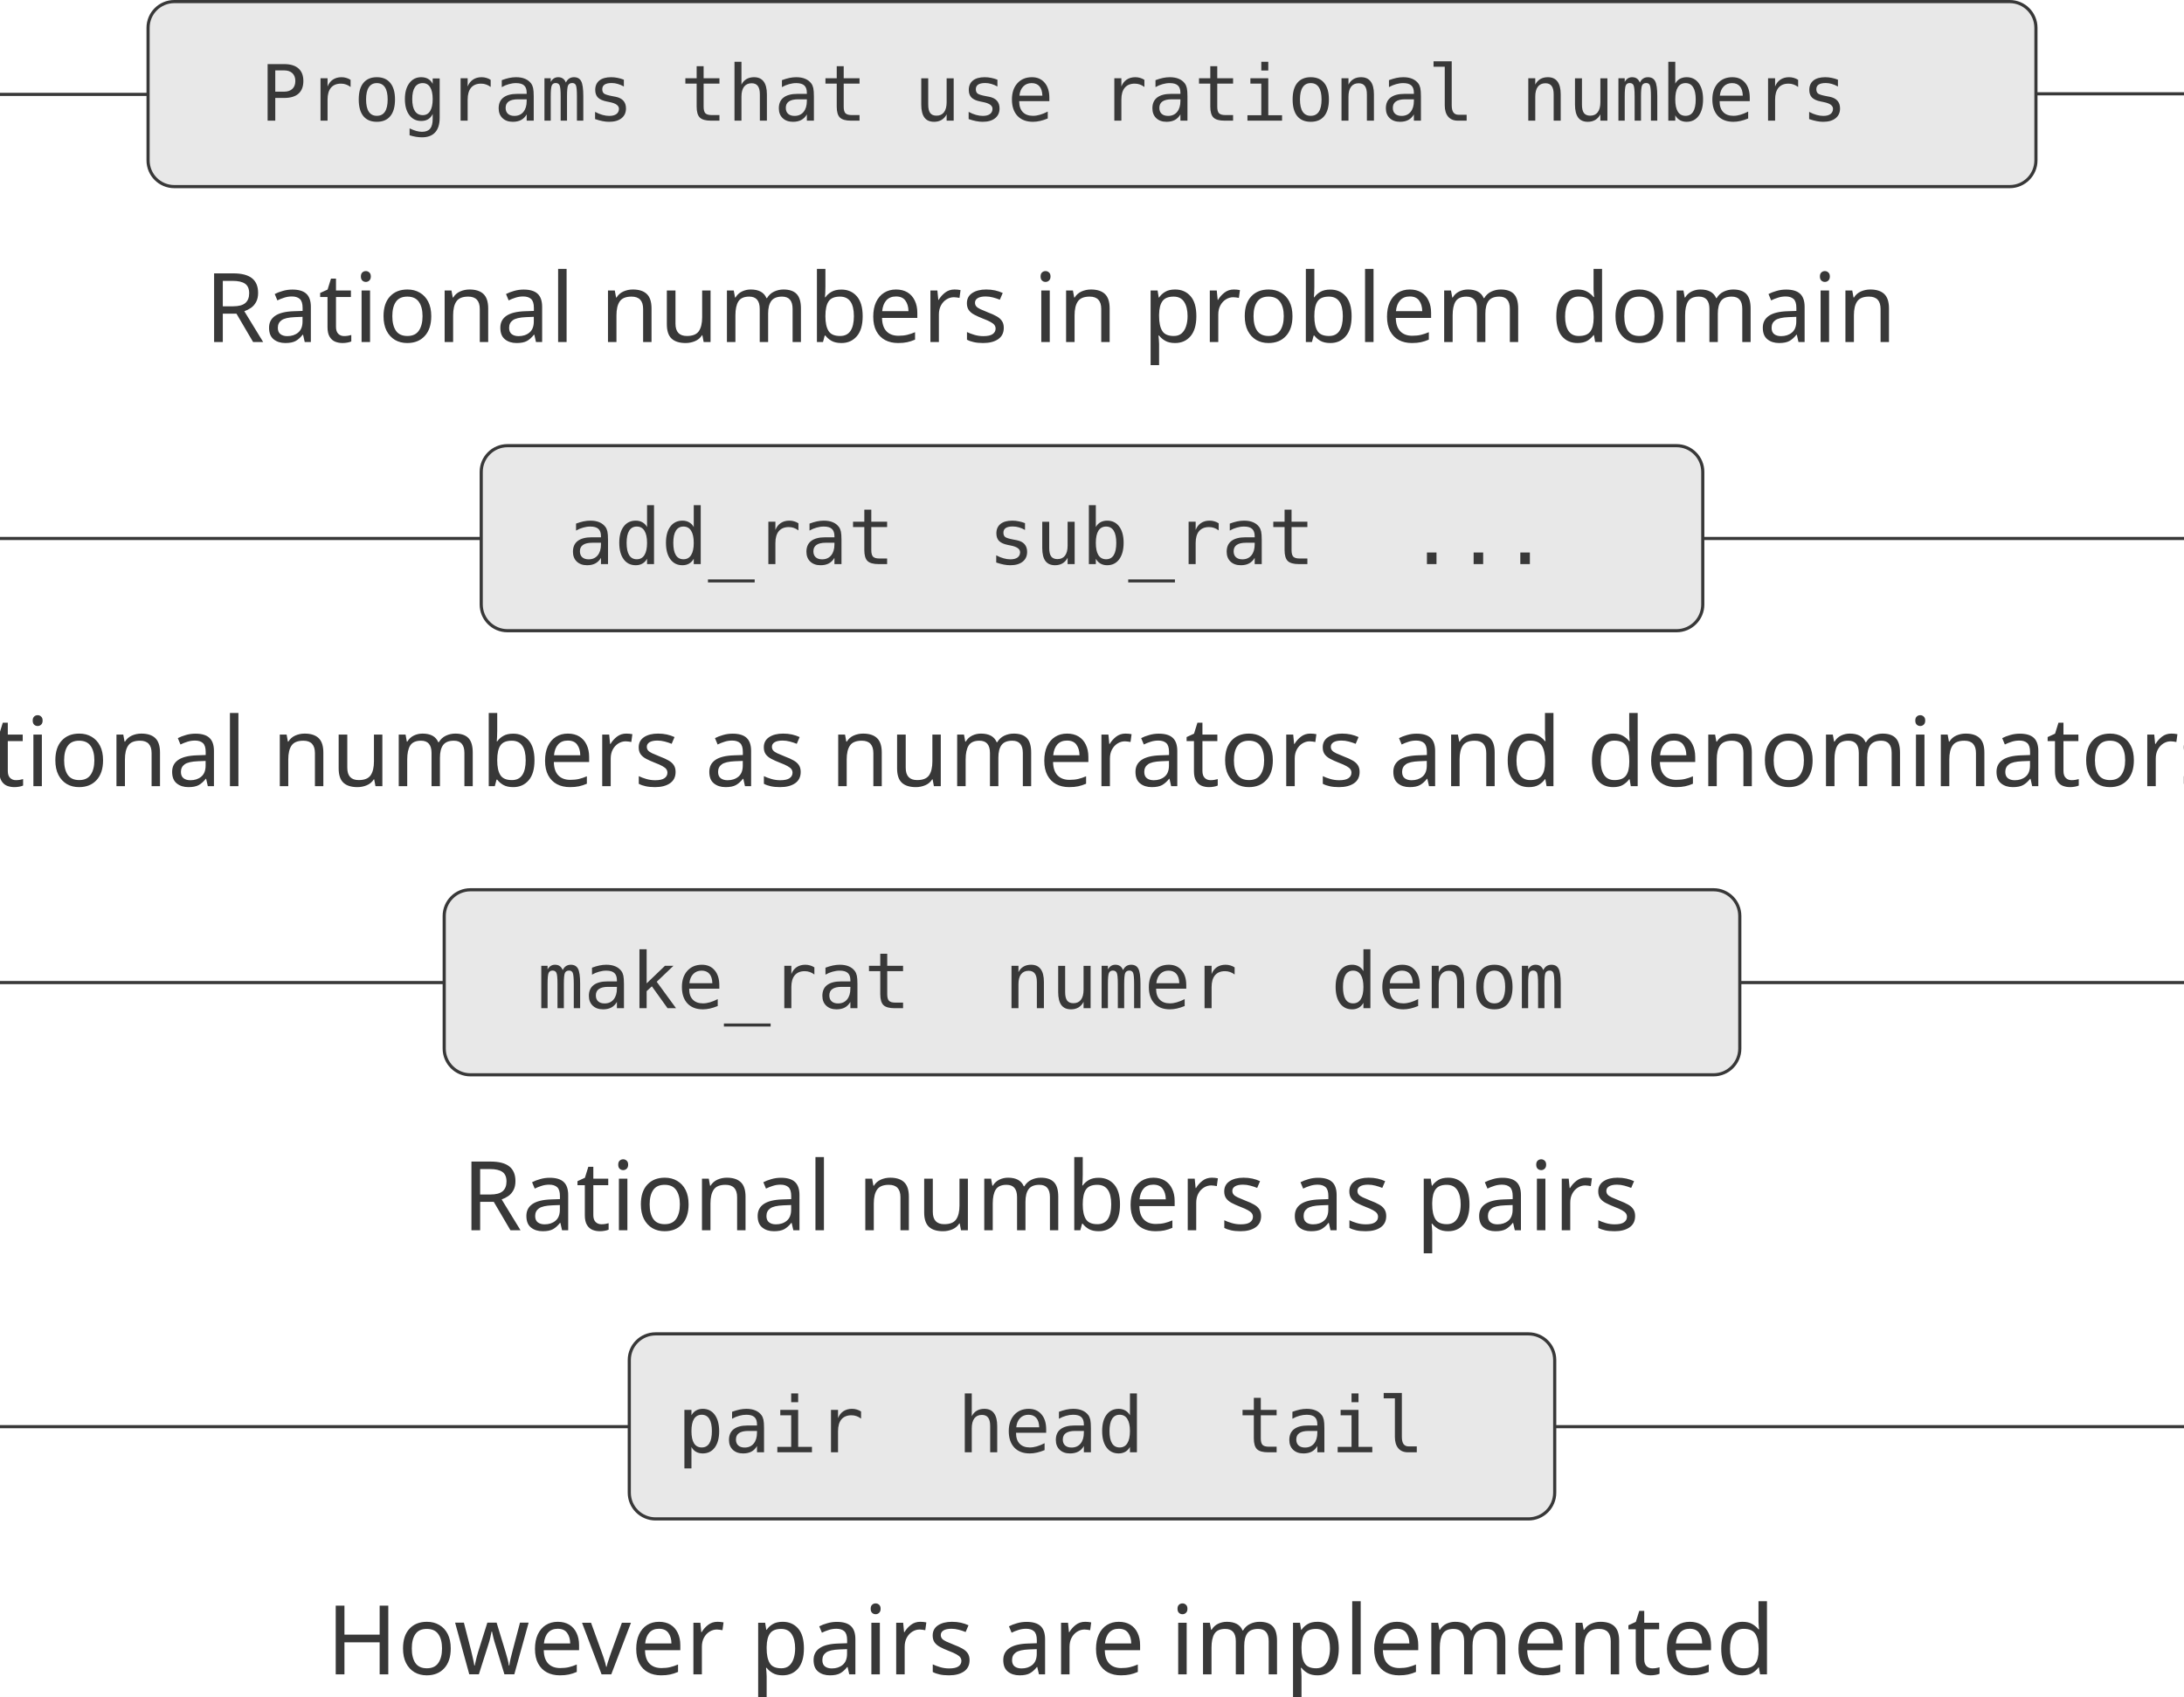
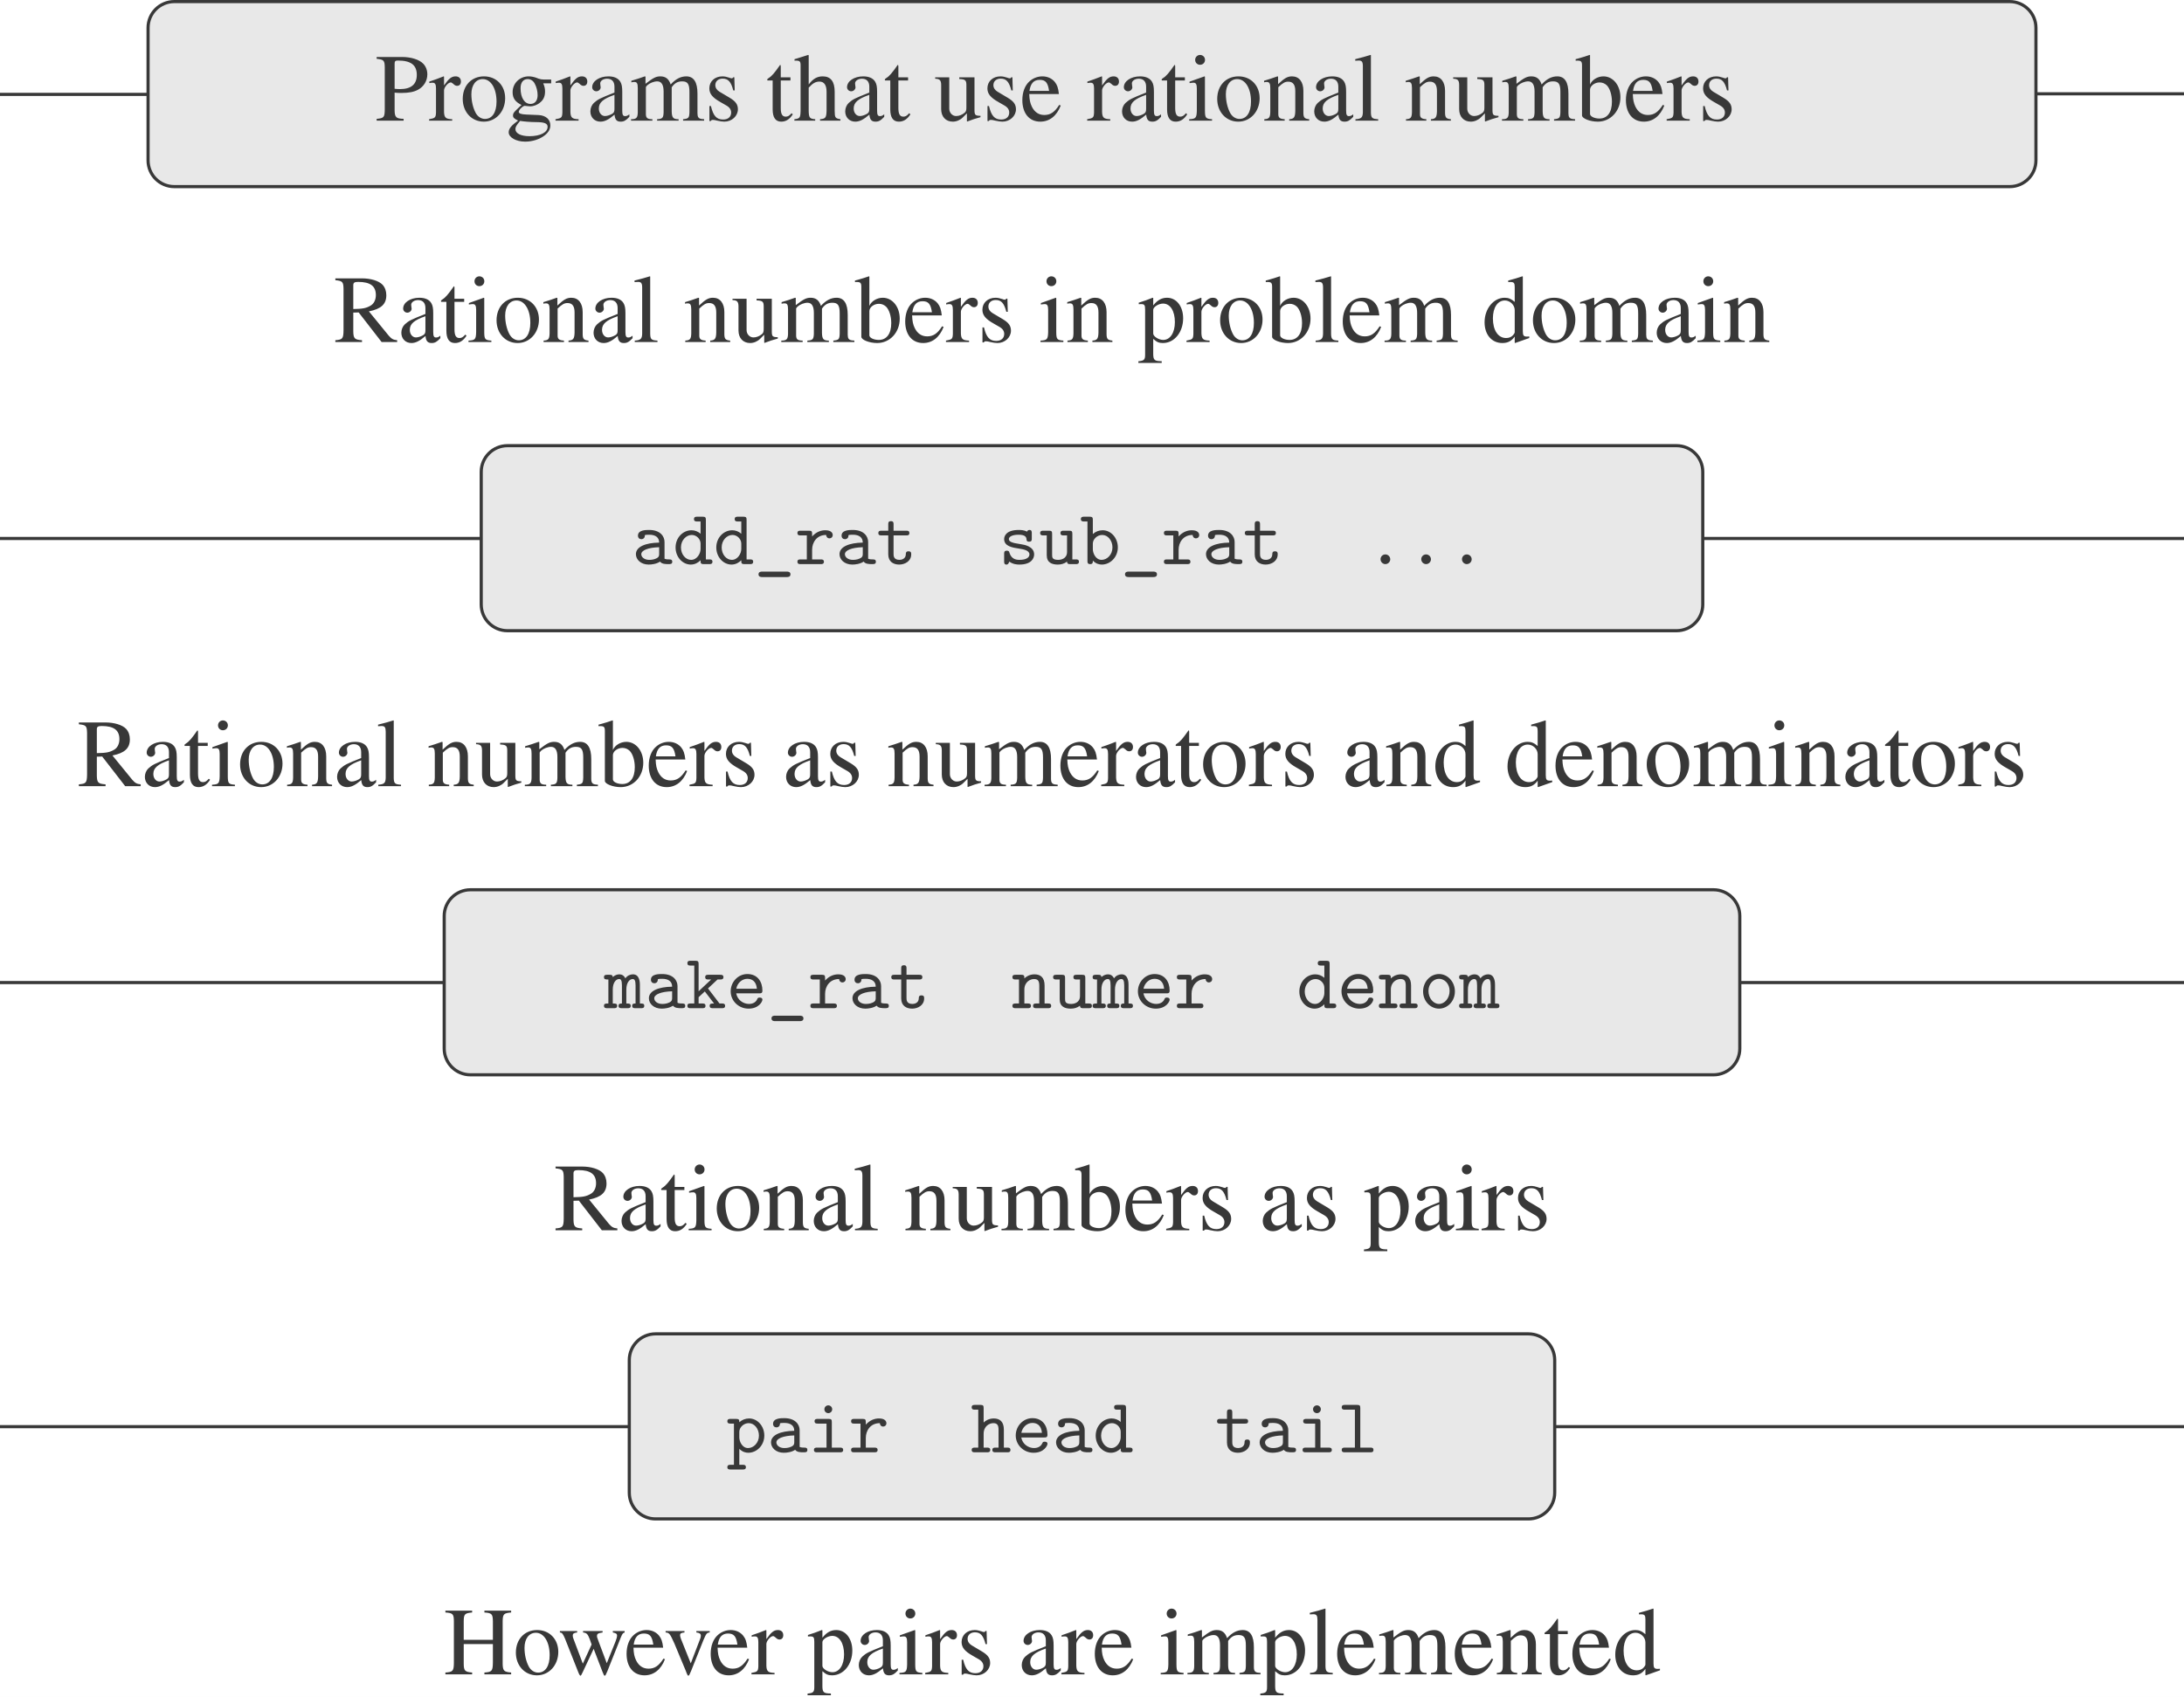
<svg xmlns="http://www.w3.org/2000/svg" preserveAspectRatio="xMinYMin meet" viewBox="0 0 450.545 350.154" id="svg4113" style="display:inline" version="1.1" width="450.545" height="350.154">
  <defs id="defs4115" />
  <rect width="100%" height="100%" fill="white" id="rect6" />
  <g transform="matrix(0.8,0,0,0.8,-68.15462,-62.97994)" id="layer6" style="display:inline">
    <rect width="486.818" height="47.727" rx="6.764" ry="6.764" x="123.375" y="79.131" id="rect4103" style="display:inline;fill:#e8e8e8;fill-opacity:1;stroke:#383838;stroke-width:0.812;stroke-linecap:round;stroke-linejoin:round;stroke-miterlimit:4;stroke-dasharray:none;stroke-dashoffset:0;stroke-opacity:1" />
    <rect width="315" height="47.727" rx="6.764" ry="6.764" x="209.284" y="193.676" id="rect4103-6" style="display:inline;fill:#e8e8e8;fill-opacity:1;stroke:#383838;stroke-width:0.812;stroke-linecap:round;stroke-linejoin:round;stroke-miterlimit:4;stroke-dasharray:none;stroke-dashoffset:0;stroke-opacity:1" />
    <rect width="334.091" height="47.727" rx="6.764" ry="6.764" x="199.739" y="308.221" id="rect4103-5" style="display:inline;fill:#e8e8e8;fill-opacity:1;stroke:#383838;stroke-width:0.812;stroke-linecap:round;stroke-linejoin:round;stroke-miterlimit:4;stroke-dasharray:none;stroke-dashoffset:0;stroke-opacity:1" />
    <rect width="238.636" height="47.727" rx="6.764" ry="6.764" x="247.466" y="422.767" id="rect4103-69" style="display:inline;fill:#e8e8e8;fill-opacity:1;stroke:#383838;stroke-width:0.812;stroke-linecap:round;stroke-linejoin:round;stroke-miterlimit:4;stroke-dasharray:none;stroke-dashoffset:0;stroke-opacity:1" />
  </g>
-   <text style="font-style:normal;font-variant:normal;font-weight:normal;font-stretch:normal;font-size:19.855px;line-height:125%;font-family:'Linux Biolinum O';-inkscape-font-specification:'Linux Biolinum O';text-align:center;letter-spacing:0px;word-spacing:0px;text-anchor:middle;fill:#383838;fill-opacity:1;stroke:none;stroke-width:0.8" xml:space="preserve" id="text6868" y="24.897" x="225.163">
-     <tspan style="font-style:normal;font-variant:normal;font-weight:normal;font-stretch:normal;font-size:16px;font-family:Inconsolata;-inkscape-font-specification:Inconsolata;stroke-width:0.8" id="tspan6870" y="24.897" x="225.163">Programs that use rational numbers</tspan>
+   <text style="font-style:normal;font-variant:normal;font-weight:normal;font-stretch:normal;font-size:19.855px;line-height:125%;font-family:Times;-inkscape-font-specification:'Times, Normal';text-align:center;letter-spacing:0px;word-spacing:0px;text-anchor:middle;fill:#383838;fill-opacity:1;stroke:none;stroke-width:0.8;writing-mode:lr;font-variant-ligatures:normal;font-variant-caps:normal;font-variant-numeric:normal;font-feature-settings:normal;" xml:space="preserve" id="text6868" y="24.897" x="225.163">
+     <tspan style="font-style:normal;font-variant:normal;font-weight:normal;font-stretch:normal;font-size:19.855px;font-family:Times;-inkscape-font-specification:'Times, Normal';stroke-width:0.8;text-anchor:middle;text-align:center;writing-mode:lr;font-variant-ligatures:normal;font-variant-caps:normal;font-variant-numeric:normal;font-feature-settings:normal;" id="tspan6870" y="24.897" x="225.163">Programs that use rational numbers</tspan>
  </text>
-   <text style="font-style:normal;font-variant:normal;font-weight:normal;font-stretch:normal;font-size:19.855px;line-height:125%;font-family:'Linux Biolinum O';-inkscape-font-specification:'Linux Biolinum O';text-align:center;letter-spacing:0px;word-spacing:0px;text-anchor:middle;fill:#383838;fill-opacity:1;stroke:none;stroke-width:0.8" xml:space="preserve" id="text6872" y="70.579" x="224.509">
+   <text style="font-style:normal;font-variant:normal;font-weight:normal;font-stretch:normal;font-size:19.855px;line-height:125%;font-family:'Times';-inkscape-font-specification:'Times';text-align:center;letter-spacing:0px;word-spacing:0px;text-anchor:middle;fill:#383838;fill-opacity:1;stroke:none;stroke-width:0.8" xml:space="preserve" id="text6872" y="70.579" x="224.509">
    <tspan id="tspan6874" y="70.579" x="224.509" style="stroke-width:0.8">Rational numbers in problem domain</tspan>
  </text>
-   <text style="font-style:normal;font-variant:normal;font-weight:normal;font-stretch:normal;font-size:19.855px;line-height:125%;font-family:'Linux Biolinum O';-inkscape-font-specification:'Linux Biolinum O';text-align:center;letter-spacing:0px;word-spacing:0px;text-anchor:middle;fill:#383838;fill-opacity:1;stroke:none;stroke-width:0.8" xml:space="preserve" id="text6876" y="116.397" x="226.036">
-     <tspan style="font-style:normal;font-variant:normal;font-weight:normal;font-stretch:normal;font-size:16px;font-family:Inconsolata;-inkscape-font-specification:Inconsolata;stroke-width:0.8" id="tspan6878" y="116.397" x="226.036">add_rat  sub_rat  ...</tspan>
+   <text style="font-style:normal;font-variant:normal;font-weight:normal;font-stretch:normal;font-size:19.855px;line-height:125%;font-family:'Times';-inkscape-font-specification:'Times';text-align:center;letter-spacing:0px;word-spacing:0px;text-anchor:middle;fill:#383838;fill-opacity:1;stroke:none;stroke-width:0.8" xml:space="preserve" id="text6876" y="116.397" x="226.036">
+     <tspan style="font-style:normal;font-variant:normal;font-weight:normal;font-stretch:normal;font-size:16px;font-family:Latin Modern Mono;-inkscape-font-specification:Latin Modern Mono;stroke-width:0.8" id="tspan6878" y="116.397" x="226.036">add_rat  sub_rat  ...</tspan>
  </text>
-   <text style="font-style:normal;font-variant:normal;font-weight:normal;font-stretch:normal;font-size:19.855px;line-height:125%;font-family:'Linux Biolinum O';-inkscape-font-specification:'Linux Biolinum O';text-align:center;letter-spacing:0px;word-spacing:0px;text-anchor:middle;fill:#383838;fill-opacity:1;stroke:none;stroke-width:0.8" xml:space="preserve" id="text6880" y="162.215" x="224.509">
+   <text style="font-style:normal;font-variant:normal;font-weight:normal;font-stretch:normal;font-size:19.855px;line-height:125%;font-family:'Times';-inkscape-font-specification:'Times';text-align:center;letter-spacing:0px;word-spacing:0px;text-anchor:middle;fill:#383838;fill-opacity:1;stroke:none;stroke-width:0.8" xml:space="preserve" id="text6880" y="162.215" x="224.509">
    <tspan id="tspan6882" y="162.215" x="224.509" style="stroke-width:0.8">Rational numbers as numerators and denominators</tspan>
  </text>
-   <text style="font-style:normal;font-variant:normal;font-weight:normal;font-stretch:normal;font-size:19.855px;line-height:125%;font-family:'Linux Biolinum O';-inkscape-font-specification:'Linux Biolinum O';text-align:center;letter-spacing:0px;word-spacing:0px;text-anchor:middle;fill:#383838;fill-opacity:1;stroke:none;stroke-width:0.8" xml:space="preserve" id="text6884" y="208.034" x="224.509">
-     <tspan style="font-style:normal;font-variant:normal;font-weight:normal;font-stretch:normal;font-size:16px;font-family:Inconsolata;-inkscape-font-specification:Inconsolata;stroke-width:0.8" id="tspan6886" y="208.034" x="224.509">make_rat  numer  denom</tspan>
+   <text style="font-style:normal;font-variant:normal;font-weight:normal;font-stretch:normal;font-size:19.855px;line-height:125%;font-family:'Times';-inkscape-font-specification:'Times';text-align:center;letter-spacing:0px;word-spacing:0px;text-anchor:middle;fill:#383838;fill-opacity:1;stroke:none;stroke-width:0.8" xml:space="preserve" id="text6884" y="208.034" x="224.509">
+     <tspan style="font-style:normal;font-variant:normal;font-weight:normal;font-stretch:normal;font-size:16px;font-family:Latin Modern Mono;-inkscape-font-specification:Latin Modern Mono;stroke-width:0.8" id="tspan6886" y="208.034" x="224.509">make_rat  numer  denom</tspan>
  </text>
-   <text style="font-style:normal;font-variant:normal;font-weight:normal;font-stretch:normal;font-size:19.855px;line-height:125%;font-family:'Linux Biolinum O';-inkscape-font-specification:'Linux Biolinum O';text-align:center;letter-spacing:0px;word-spacing:0px;text-anchor:middle;fill:#383838;fill-opacity:1;stroke:none;stroke-width:0.8" xml:space="preserve" id="text6888" y="253.852" x="224.509">
+   <text style="font-style:normal;font-variant:normal;font-weight:normal;font-stretch:normal;font-size:19.855px;line-height:125%;font-family:'Times';-inkscape-font-specification:'Times';text-align:center;letter-spacing:0px;word-spacing:0px;text-anchor:middle;fill:#383838;fill-opacity:1;stroke:none;stroke-width:0.8" xml:space="preserve" id="text6888" y="253.852" x="224.509">
    <tspan id="tspan6890" y="253.852" x="224.509" style="stroke-width:0.8">Rational numbers as pairs</tspan>
  </text>
-   <text style="font-style:normal;font-variant:normal;font-weight:normal;font-stretch:normal;font-size:19.855px;line-height:125%;font-family:'Linux Biolinum O';-inkscape-font-specification:'Linux Biolinum O';text-align:center;letter-spacing:0px;word-spacing:0px;text-anchor:middle;fill:#383838;fill-opacity:1;stroke:none;stroke-width:0.8" xml:space="preserve" id="text6892" y="299.67" x="224.509">
-     <tspan style="font-style:normal;font-variant:normal;font-weight:normal;font-stretch:normal;font-size:16px;font-family:Inconsolata;-inkscape-font-specification:Inconsolata;stroke-width:0.8" id="tspan6894" y="299.67" x="224.509">pair  head  tail</tspan>
+   <text style="font-style:normal;font-variant:normal;font-weight:normal;font-stretch:normal;font-size:19.855px;line-height:125%;font-family:'Times';-inkscape-font-specification:'Times';text-align:center;letter-spacing:0px;word-spacing:0px;text-anchor:middle;fill:#383838;fill-opacity:1;stroke:none;stroke-width:0.8" xml:space="preserve" id="text6892" y="299.67" x="224.509">
+     <tspan style="font-style:normal;font-variant:normal;font-weight:normal;font-stretch:normal;font-size:16px;font-family:Latin Modern Mono;-inkscape-font-specification:Latin Modern Mono;stroke-width:0.8" id="tspan6894" y="299.67" x="224.509">pair  head  tail</tspan>
  </text>
-   <text style="font-style:normal;font-variant:normal;font-weight:normal;font-stretch:normal;font-size:19.855px;line-height:125%;font-family:'Linux Biolinum O';-inkscape-font-specification:'Linux Biolinum O';text-align:center;letter-spacing:0px;word-spacing:0px;text-anchor:middle;fill:#383838;fill-opacity:1;stroke:none;stroke-width:0.8" xml:space="preserve" id="text6896" y="345.488" x="224.509">
+   <text style="font-style:normal;font-variant:normal;font-weight:normal;font-stretch:normal;font-size:19.855px;line-height:125%;font-family:'Times';-inkscape-font-specification:'Times';text-align:center;letter-spacing:0px;word-spacing:0px;text-anchor:middle;fill:#383838;fill-opacity:1;stroke:none;stroke-width:0.8" xml:space="preserve" id="text6896" y="345.488" x="224.509">
    <tspan id="tspan6898" y="345.488" x="224.509" style="stroke-width:0.8">However pairs are implemented</tspan>
  </text>
  <g transform="matrix(0.8,0,0,0.8,-68.15462,-62.97994)" id="layer5" style="display:inline">
    <path d="m 610.193,102.921 h 38.182" id="path4105" style="fill:none;stroke:#383838;stroke-width:0.812;stroke-linecap:butt;stroke-linejoin:round;stroke-miterlimit:4;stroke-dasharray:none;stroke-opacity:1" />
    <path d="M 85.193,103.063 H 123.375" id="path4105-9" style="display:inline;fill:none;stroke:#383838;stroke-width:0.812;stroke-linecap:butt;stroke-linejoin:round;stroke-miterlimit:4;stroke-dasharray:none;stroke-opacity:1" />
    <path d="M 524.284,217.608 H 648.375" id="path4105-0" style="display:inline;fill:none;stroke:#383838;stroke-width:0.812;stroke-linecap:butt;stroke-linejoin:round;stroke-miterlimit:4;stroke-dasharray:none;stroke-opacity:1" />
    <path d="M 85.193,217.608 H 209.284" id="path4105-9-9" style="display:inline;fill:none;stroke:#383838;stroke-width:0.812;stroke-linecap:butt;stroke-linejoin:round;stroke-miterlimit:4;stroke-dasharray:none;stroke-opacity:1" />
    <path d="M 533.829,332.153 H 648.375" id="path4105-3" style="display:inline;fill:none;stroke:#383838;stroke-width:0.812;stroke-linecap:butt;stroke-linejoin:round;stroke-miterlimit:4;stroke-dasharray:none;stroke-opacity:1" />
    <path d="M 85.193,332.153 H 199.739" id="path4105-9-7" style="display:inline;fill:none;stroke:#383838;stroke-width:0.812;stroke-linecap:butt;stroke-linejoin:round;stroke-miterlimit:4;stroke-dasharray:none;stroke-opacity:1" />
    <path d="M 486.102,446.699 H 648.375" id="path4105-7" style="display:inline;fill:none;stroke:#383838;stroke-width:0.812;stroke-linecap:butt;stroke-linejoin:round;stroke-miterlimit:4;stroke-dasharray:none;stroke-opacity:1" />
    <path d="M 85.193,446.699 H 247.466" id="path4105-9-2" style="display:inline;fill:none;stroke:#383838;stroke-width:0.812;stroke-linecap:butt;stroke-linejoin:round;stroke-miterlimit:4;stroke-dasharray:none;stroke-opacity:1" />
  </g>
</svg>
